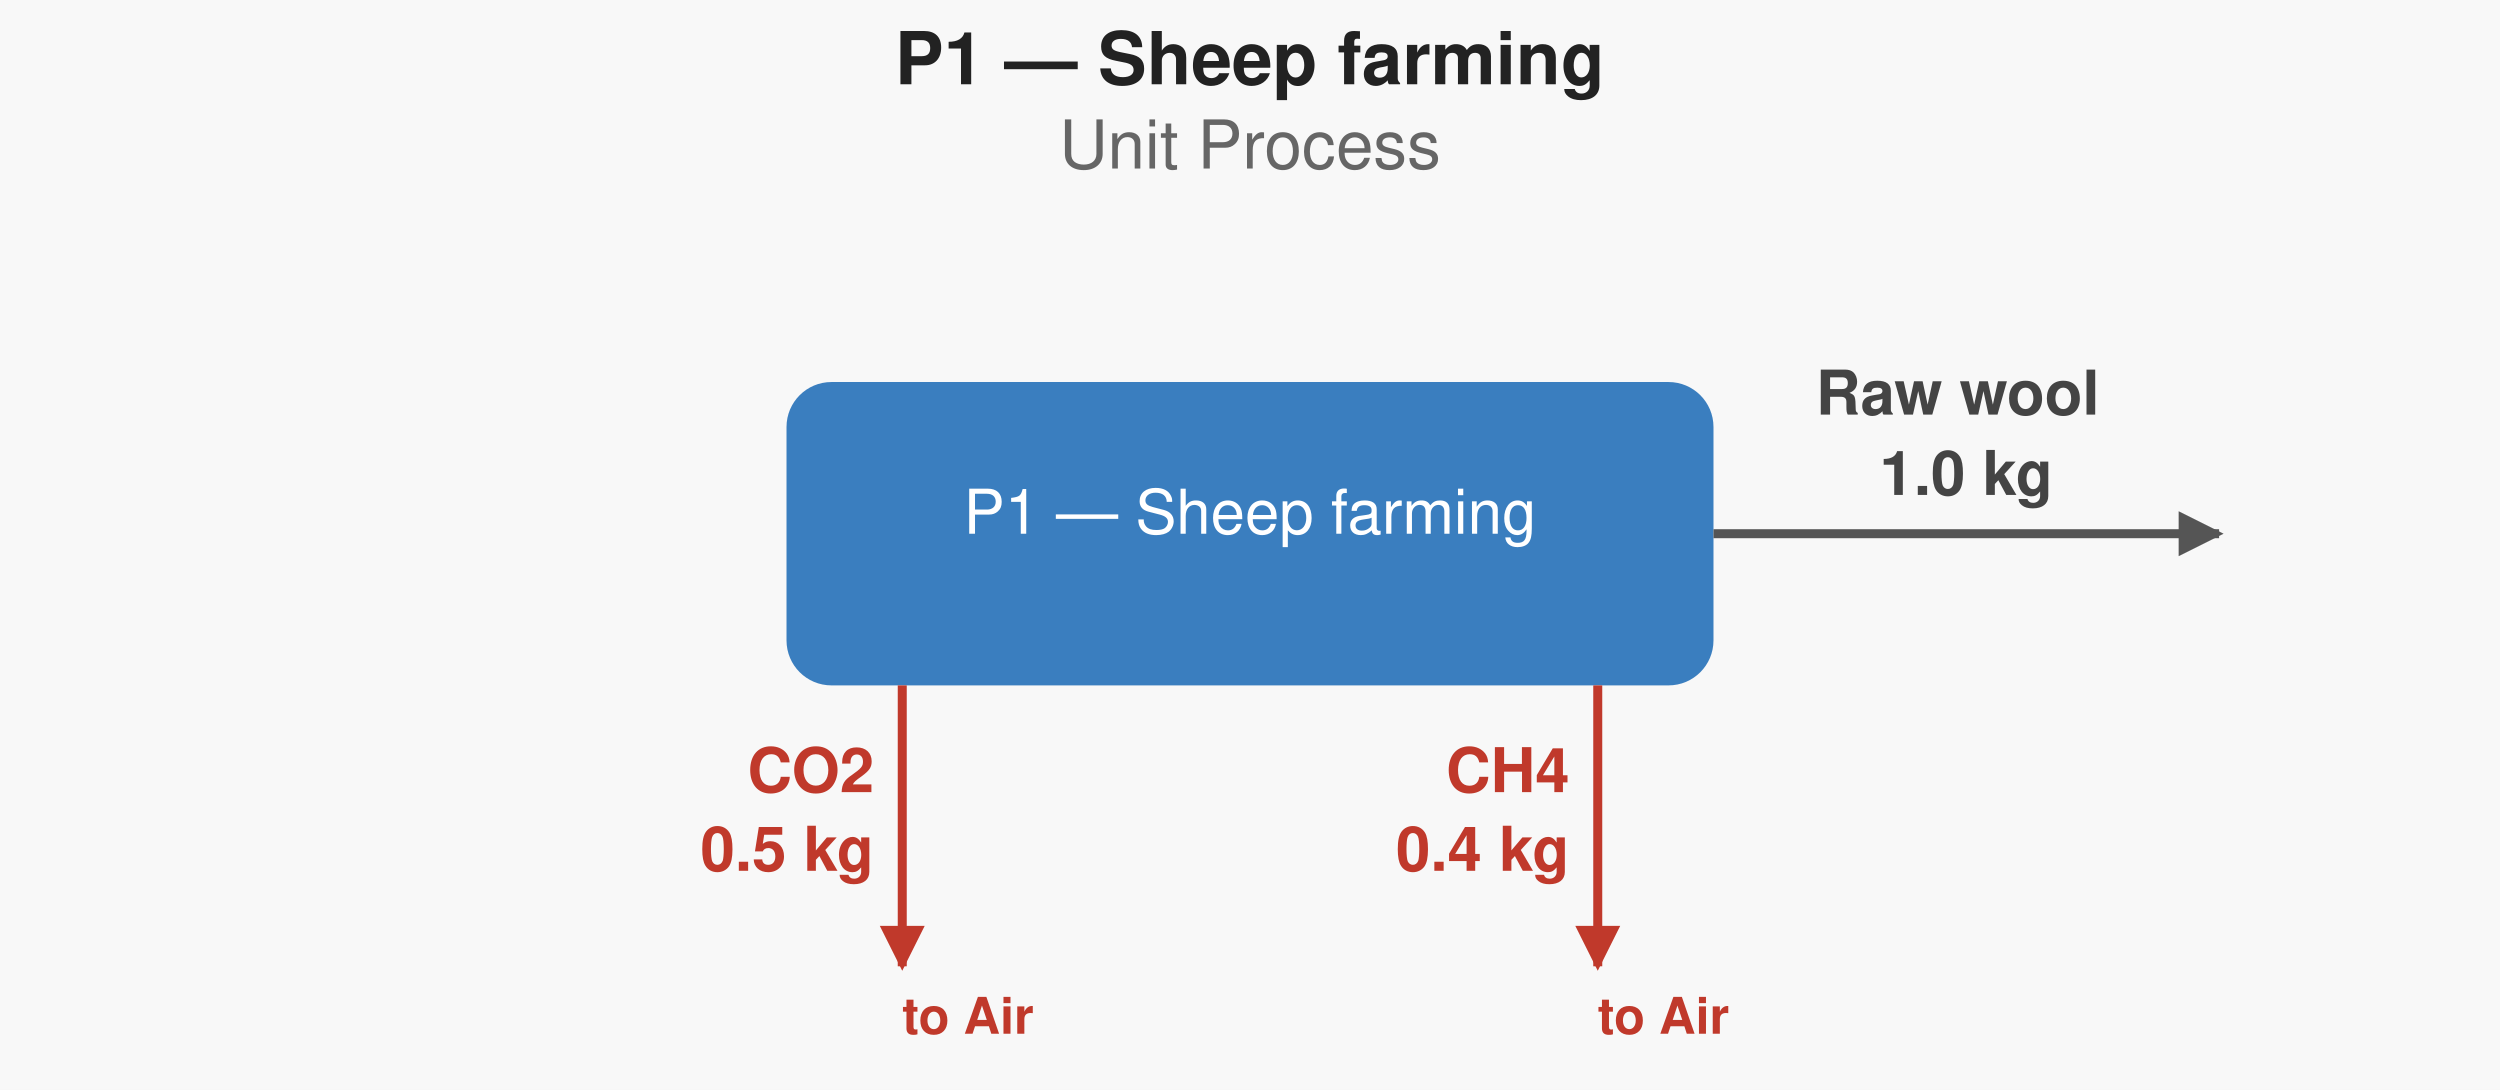
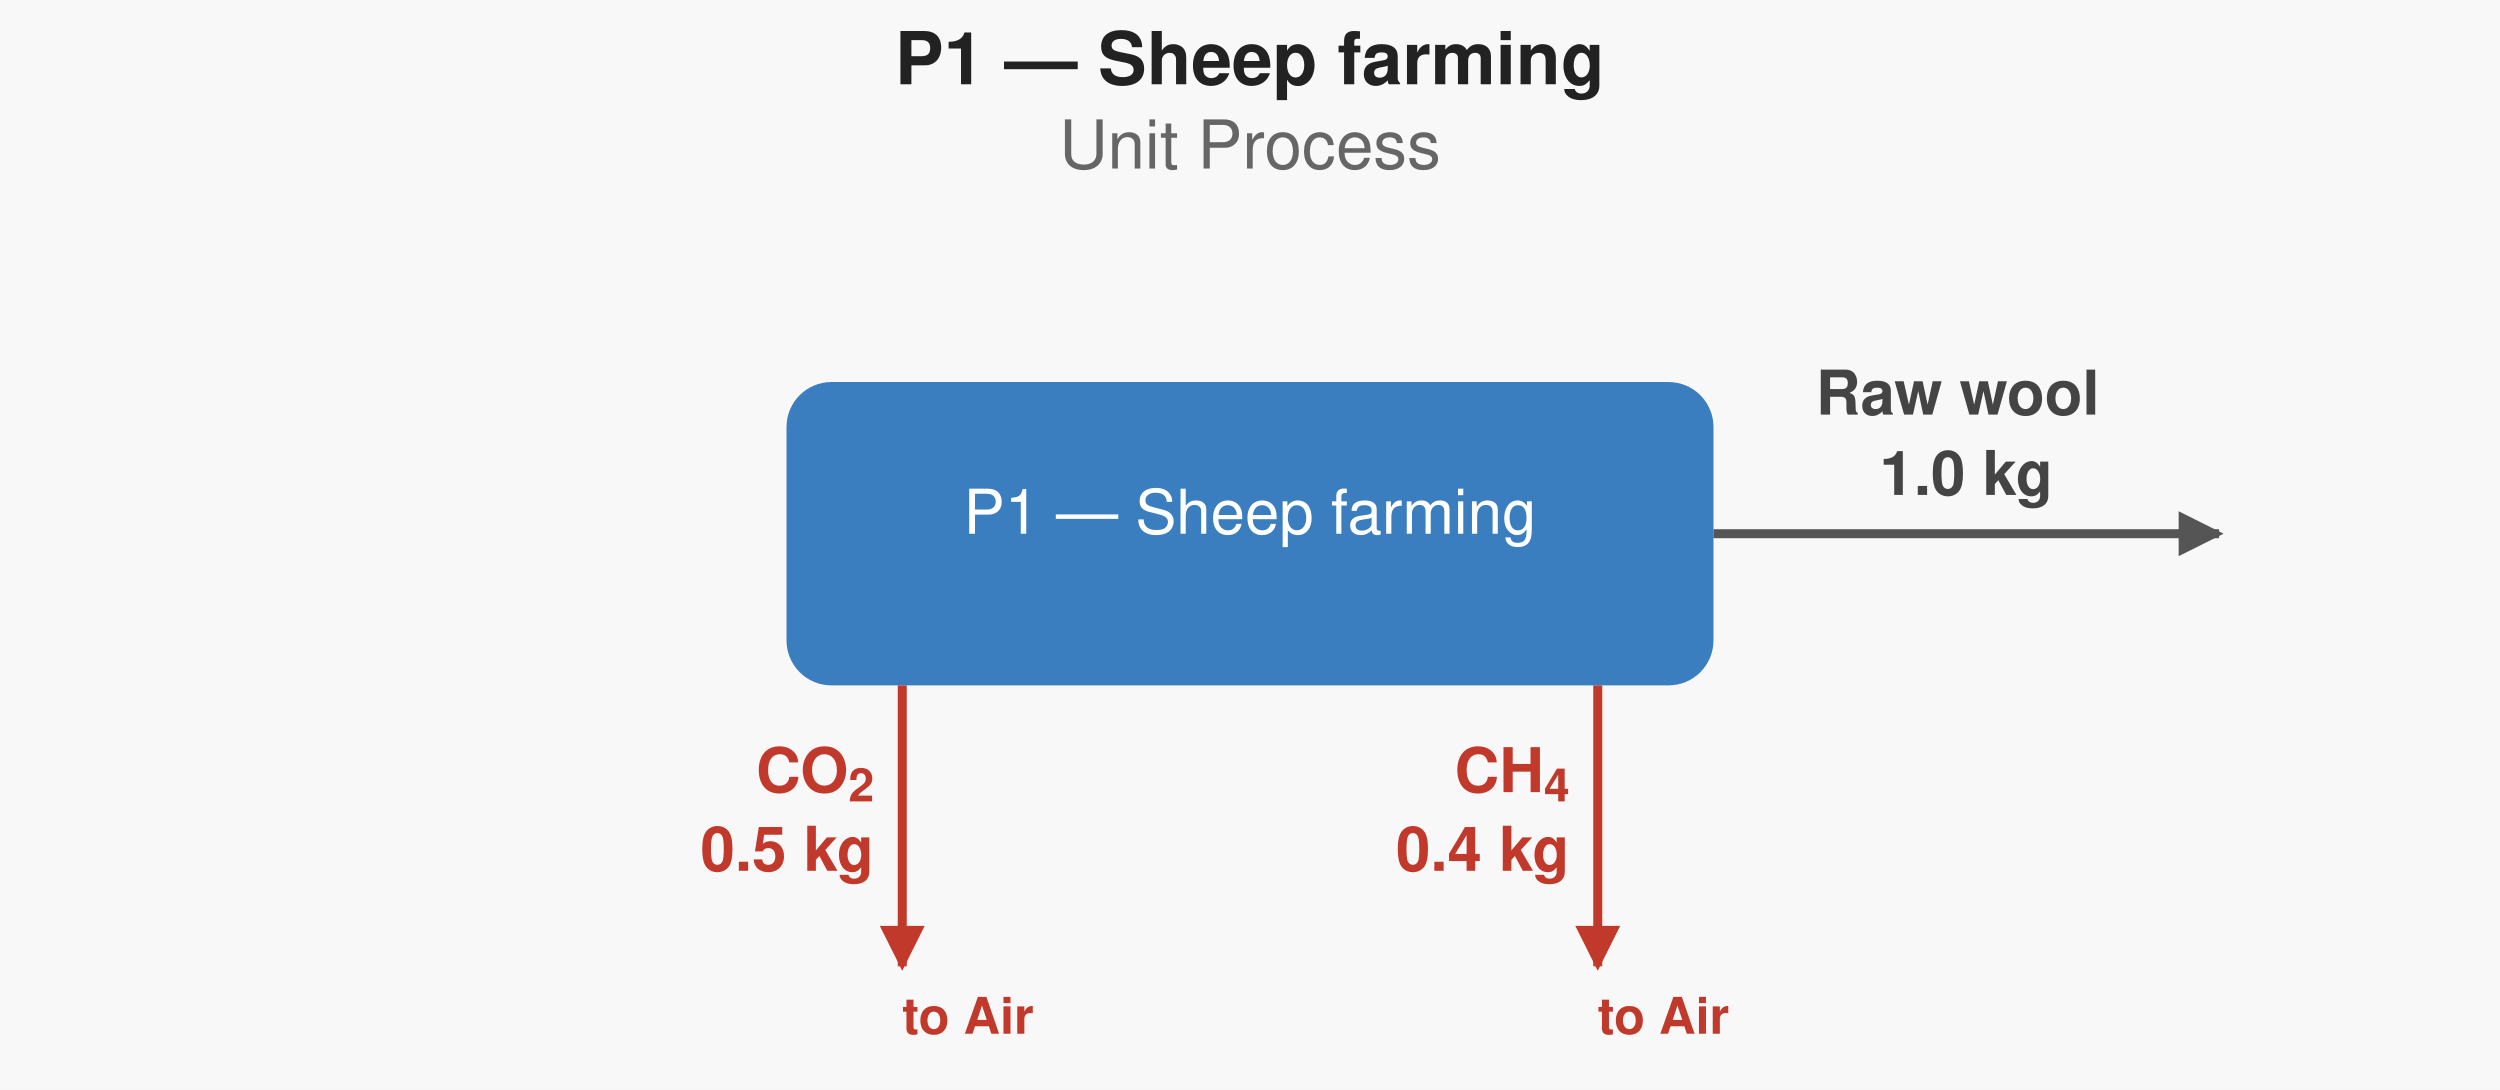
<svg xmlns="http://www.w3.org/2000/svg" width="445.0" height="194.0" viewBox="0 0 445.0 194.0">
  <rect x="0" y="0" width="445.0" height="194.0" fill="#f8f8f8" />
  <defs>
    <marker id="arr" viewBox="0 0 10 10" refX="9" refY="5" markerWidth="5" markerHeight="5" orient="auto">
      <path d="M0,0 L10,5 L0,10 z" fill="#555555" />
    </marker>
    <marker id="arr-green" viewBox="0 0 10 10" refX="9" refY="5" markerWidth="5" markerHeight="5" orient="auto">
      <path d="M0,0 L10,5 L0,10 z" fill="#2d7a45" />
    </marker>
    <marker id="arr-red" viewBox="0 0 10 10" refX="9" refY="5" markerWidth="5" markerHeight="5" orient="auto">
      <path d="M0,0 L10,5 L0,10 z" fill="#c0392b" />
    </marker>
  </defs>
  <text x="222.5" y="15.0" text-anchor="middle" dominant-baseline="auto" font-family="Helvetica,Arial,sans-serif" font-size="13" font-weight="bold" fill="#222">P1 — Sheep farming</text>
  <text x="222.5" y="30.0" text-anchor="middle" dominant-baseline="auto" font-family="Helvetica,Arial,sans-serif" font-size="12" font-weight="normal" fill="#666">Unit Process</text>
  <rect x="140.0" y="68.0" width="165" height="54" rx="8" fill="#3a7ebf" />
  <text x="222.5" y="95.0" text-anchor="middle" dominant-baseline="auto" font-family="Helvetica,Arial,sans-serif" font-size="11" font-weight="normal" fill="white">P1 — Sheep farming</text>
  <line x1="305.0" y1="95.0" x2="395.0" y2="95.0" stroke="#555555" stroke-width="1.6" marker-end="url(#arr)" />
  <text text-anchor="middle" font-family="Helvetica,Arial,sans-serif" font-size="11" font-weight="bold" fill="#444">
    <tspan x="350.0" y="73.8" dominant-baseline="auto">Raw wool</tspan>
    <tspan x="350.0" y="88.1" dominant-baseline="auto">1.0 kg</tspan>
  </text>
  <line x1="160.6" y1="122.0" x2="160.6" y2="172.0" stroke="#c0392b" stroke-width="1.6" marker-end="url(#arr-red)" />
-   <text x="155.6" y="141.0" text-anchor="end" dominant-baseline="auto" font-family="Helvetica,Arial,sans-serif" font-size="11" font-weight="bold" fill="#c0392b">CO2</text>
+   <text x="155.6" y="141.0" text-anchor="end" dominant-baseline="auto" font-family="Helvetica,Arial,sans-serif" font-size="11" font-weight="bold" fill="#c0392b">CO<tspan baseline-shift="sub" font-size="0.75em">2</tspan>
+   </text>
  <text x="155.6" y="155.0" text-anchor="end" dominant-baseline="auto" font-family="Helvetica,Arial,sans-serif" font-size="11" font-weight="bold" fill="#c0392b">0.5 kg</text>
  <text x="160.6" y="184.0" text-anchor="start" dominant-baseline="auto" font-family="Helvetica,Arial,sans-serif" font-size="9" font-weight="bold" fill="#c0392b">to Air</text>
  <line x1="284.4" y1="122.0" x2="284.4" y2="172.0" stroke="#c0392b" stroke-width="1.6" marker-end="url(#arr-red)" />
-   <text x="279.4" y="141.0" text-anchor="end" dominant-baseline="auto" font-family="Helvetica,Arial,sans-serif" font-size="11" font-weight="bold" fill="#c0392b">CH4</text>
+   <text x="279.4" y="141.0" text-anchor="end" dominant-baseline="auto" font-family="Helvetica,Arial,sans-serif" font-size="11" font-weight="bold" fill="#c0392b">CH<tspan baseline-shift="sub" font-size="0.75em">4</tspan>
+   </text>
  <text x="279.4" y="155.0" text-anchor="end" dominant-baseline="auto" font-family="Helvetica,Arial,sans-serif" font-size="11" font-weight="bold" fill="#c0392b">0.4 kg</text>
  <text x="284.4" y="184.0" text-anchor="start" dominant-baseline="auto" font-family="Helvetica,Arial,sans-serif" font-size="9" font-weight="bold" fill="#c0392b">to Air</text>
</svg>
